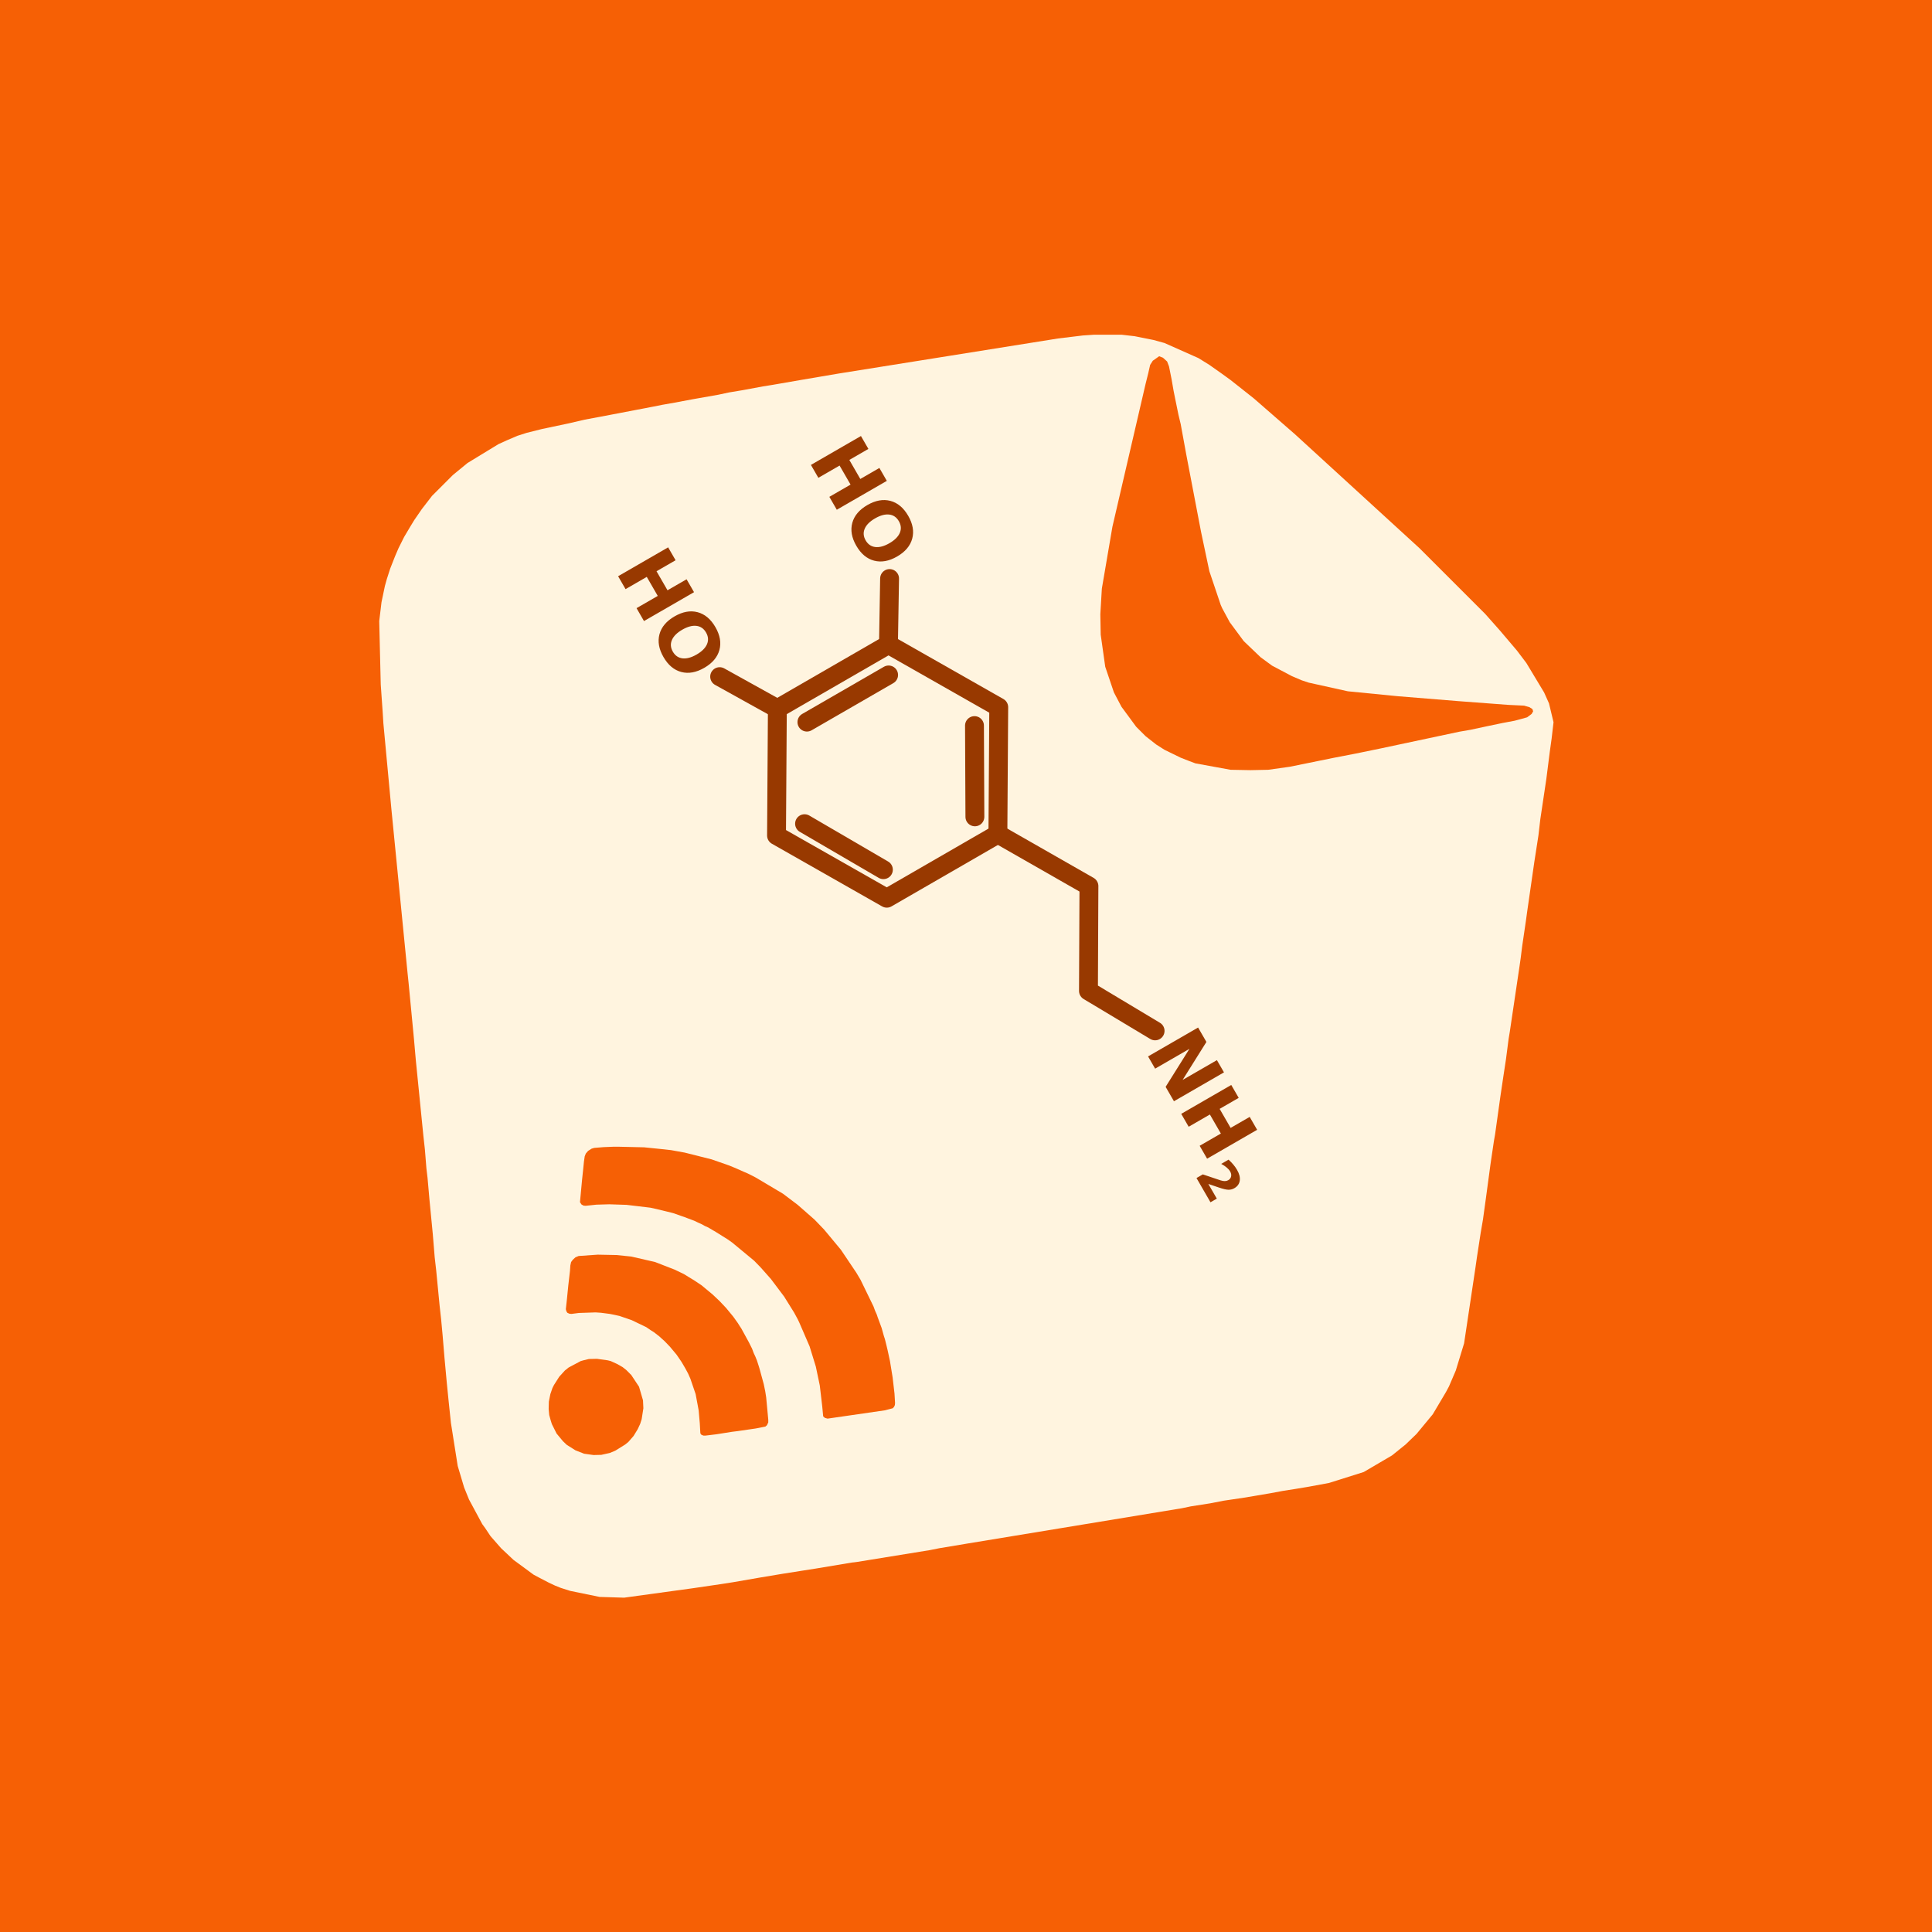
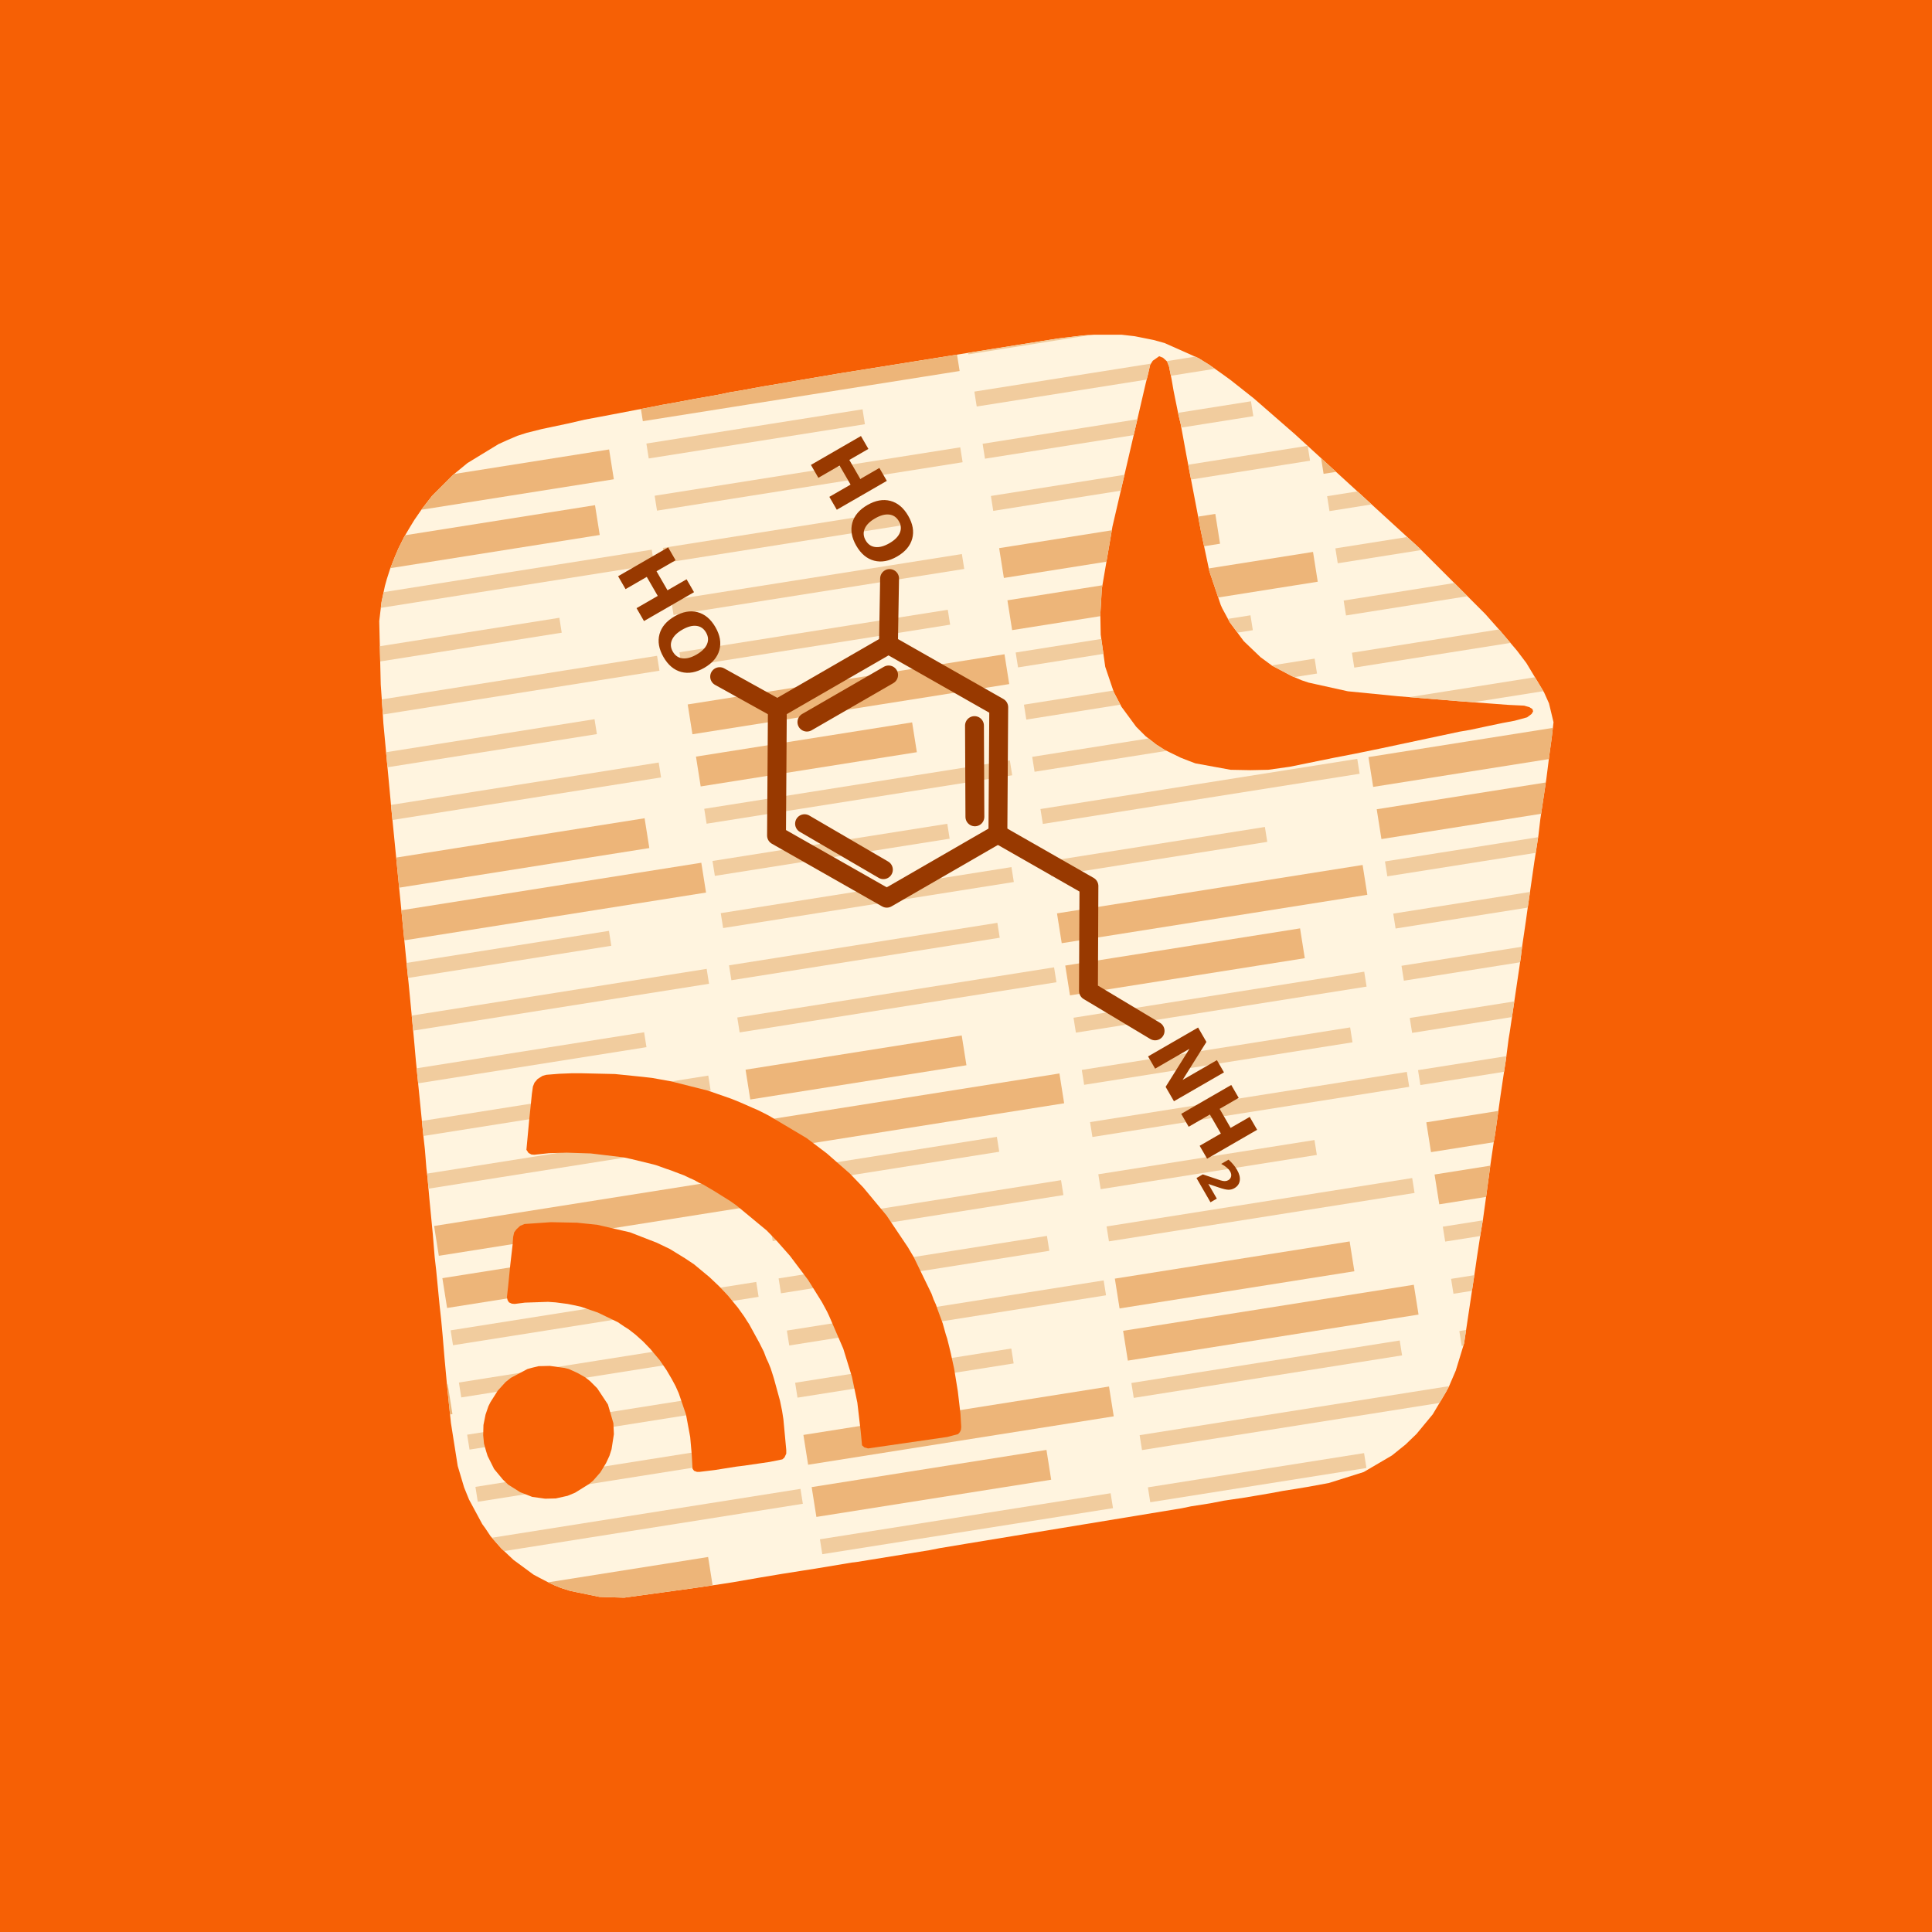
- <svg xmlns="http://www.w3.org/2000/svg" viewBox="0 0 512 512" version="1.1" id="svg7">
-   <defs id="defs7" />
+ <svg xmlns="http://www.w3.org/2000/svg" viewBox="0 0 512 512" version="1.1" id="svg177">
  <rect width="512" height="512" fill="#f66005" id="rect1" />
  <path fill="#fff4df" fill-rule="evenodd" d="M287.0,88.9 290.0,88.7 297.2,88.7 300.7,89.1 305.7,90.1 308.6,90.9 317.6,94.9 320.5,96.7 323.9,99.1 326.1,100.7 327.5,101.8 332.3,105.6 343.2,115.1 376.2,145.3 393.6,162.7 397.5,167.1 402.0,172.4 404.5,175.7 409.2,183.5 410.5,186.4 411.7,191.4 411.2,195.7 410.7,199.3 409.8,206.4 408.2,217.1 407.7,221.4 406.6,228.5 404.7,241.7 404.4,243.9 403.4,250.7 403.0,253.9 402.7,256.0 400.1,273.5 399.8,275.3 399.1,280.7 398.4,285.3 397.6,290.7 396.2,300.7 395.9,302.4 395.0,308.5 393.8,317.4 393.0,323.2 392.4,326.7 391.4,333.2 391.0,336.0 388.0,356.0 385.8,363.2 384.9,365.3 384.0,367.4 383.2,368.9 379.7,374.8 375.4,380.0 372.5,382.8 368.9,385.7 361.4,390.1 352.2,393.0 346.8,394.0 343.2,394.6 340.0,395.1 336.8,395.7 329.7,396.9 324.3,397.7 320.7,398.4 315.6,399.2 313.2,399.7 256.1,409.1 248.9,410.3 246.4,410.8 227.3,413.9 225.7,414.1 216.1,415.7 212.9,416.2 207.2,417.1 201.8,418.0 194.3,419.3 191.1,419.8 183.6,420.9 165.4,423.4 158.9,423.2 151.1,421.6 148.6,420.8 147.1,420.2 145.4,419.4 142.9,418.1 141.4,417.3 136.1,413.4 132.8,410.3 130.0,407.1 128.6,405.0 127.8,403.9 124.3,397.4 123.0,394.2 121.3,388.5 119.5,377.1 118.9,371.4 118.4,366.4 117.8,359.9 117.3,353.9 116.9,349.6 116.5,346.0 115.6,336.7 115.2,333.2 114.7,327.1 113.8,317.8 113.3,312.1 113.0,309.6 112.6,304.6 112.2,301.0 110.2,281.0 109.7,275.3 109.5,273.2 108.3,260.7 108.0,257.8 103.7,214.2 103.3,209.9 101.6,191.7 101.4,188.5 100.9,181.4 100.5,164.6 101.1,159.6 102.0,155.3 102.5,153.5 103.4,150.7 104.7,147.4 105.6,145.3 106.5,143.5 107.1,142.3 108.7,139.6 109.8,137.8 111.8,134.9 114.5,131.4 120.0,125.9 123.9,122.7 132.1,117.7 134.3,116.7 137.1,115.5 139.6,114.7 143.6,113.7 150.7,112.2 155.0,111.2 159.3,110.4 168.2,108.7 172.9,107.8 175.4,107.3 178.8,106.7 180.4,106.4 183.6,105.8 190.4,104.6 193.2,104.0 196.8,103.4 202.2,102.4 204.7,102.0 212.2,100.7 217.5,99.8 222.2,99.0 280.4,89.7 287.0,88.9 287.0,88.9Z M307.2,94.4 305.5,95.6 304.8,96.7 304.3,98.9 303.6,101.7 294.8,139.6 292.0,156.0 291.6,162.8 291.7,168.2 292.9,176.7 292.9,176.7 295.2,183.5 297.2,187.3 301.1,192.6 303.6,195.1 306.4,197.3 308.6,198.7 312.9,200.8 315.2,201.7 316.8,202.3 326.1,204.0 331.4,204.1 336.1,204.0 341.8,203.2 353.6,200.8 359.3,199.7 366.1,198.3 386.8,193.9 389.7,193.4 393.9,192.5 398.2,191.6 401.4,191.0 404.7,190.1 405.9,189.2 406.3,188.5 406.1,187.9 405.3,187.4 403.9,187.0 399.7,186.8 386.4,185.8 370.4,184.5 357.2,183.2 346.8,180.9 345.0,180.3 342.4,179.2 337.1,176.4 334.1,174.2 329.6,169.9 325.9,164.9 323.9,161.2 323.5,160.3 320.5,151.4 318.3,141.0 314.4,120.6 312.9,112.4 312.3,109.9 311.4,105.5 311.0,103.5 310.5,100.6 309.8,97.1 309.3,95.8 308.2,94.8 307.2,94.4 307.2,94.4Z" id="path1" />
-   <g transform="translate(250 234) rotate(60) translate(-243 -232)" id="g7">
-     <g fill="none" stroke="#983900" stroke-width="5" stroke-linecap="round" stroke-linejoin="round" id="g4">
-       <path d="M210 196 L239 213 V247 L210 264 L181 247 V213 Z" id="path2" />
-       <path d="M211 204 L232 216 M232 244 L211 256 M188 242 V217" id="path3" />
-       <path d="M181 213 L166 204 M181 247 L166 256 M239 213 L263 199 L287 213 L305 203" id="path4" />
+   <defs id="defs2">
+     <clipPath id="paper">
+       <path clip-rule="evenodd" d="M287.0,88.9 290.0,88.7 297.2,88.7 300.7,89.1 305.7,90.1 308.6,90.9 317.6,94.9 320.5,96.7 323.9,99.1 326.1,100.7 327.5,101.8 332.3,105.6 343.2,115.1 376.2,145.3 393.6,162.7 397.5,167.1 402.0,172.4 404.5,175.7 409.2,183.5 410.5,186.4 411.7,191.4 411.2,195.7 410.7,199.3 409.8,206.4 408.2,217.1 407.7,221.4 406.6,228.5 404.7,241.7 404.4,243.9 403.4,250.7 403.0,253.9 402.7,256.0 400.1,273.5 399.8,275.3 399.1,280.7 398.4,285.3 397.6,290.7 396.2,300.7 395.9,302.4 395.0,308.5 393.8,317.4 393.0,323.2 392.4,326.7 391.4,333.2 391.0,336.0 388.0,356.0 385.8,363.2 384.9,365.3 384.0,367.4 383.2,368.9 379.7,374.8 375.4,380.0 372.5,382.8 368.9,385.7 361.4,390.1 352.2,393.0 346.8,394.0 343.2,394.6 340.0,395.1 336.8,395.7 329.7,396.9 324.3,397.7 320.7,398.4 315.6,399.2 313.2,399.7 256.1,409.1 248.9,410.3 246.4,410.8 227.3,413.9 225.7,414.1 216.1,415.7 212.9,416.2 207.2,417.1 201.8,418.0 194.3,419.3 191.1,419.8 183.6,420.9 165.4,423.4 158.9,423.2 151.1,421.6 148.6,420.8 147.1,420.2 145.4,419.4 142.9,418.1 141.4,417.3 136.1,413.4 132.8,410.3 130.0,407.1 128.6,405.0 127.8,403.9 124.3,397.4 123.0,394.2 121.3,388.5 119.5,377.1 118.9,371.4 118.4,366.4 117.8,359.9 117.3,353.9 116.9,349.6 116.5,346.0 115.6,336.7 115.2,333.2 114.7,327.1 113.8,317.8 113.3,312.1 113.0,309.6 112.6,304.6 112.2,301.0 110.2,281.0 109.7,275.3 109.5,273.2 108.3,260.7 108.0,257.8 103.7,214.2 103.3,209.9 101.6,191.7 101.4,188.5 100.9,181.4 100.5,164.6 101.1,159.6 102.0,155.3 102.5,153.5 103.4,150.7 104.7,147.4 105.6,145.3 106.5,143.5 107.1,142.3 108.7,139.6 109.8,137.8 111.8,134.9 114.5,131.4 120.0,125.9 123.9,122.7 132.1,117.7 134.3,116.7 137.1,115.5 139.6,114.7 143.6,113.7 150.7,112.2 155.0,111.2 159.3,110.4 168.2,108.7 172.9,107.8 175.4,107.3 178.8,106.7 180.4,106.4 183.6,105.8 190.4,104.6 193.2,104.0 196.8,103.4 202.2,102.4 204.7,102.0 212.2,100.7 217.5,99.8 222.2,99.0 280.4,89.7 287.0,88.9 287.0,88.9Z M307.2,94.4 305.5,95.6 304.8,96.7 304.3,98.9 303.6,101.7 294.8,139.6 292.0,156.0 291.6,162.8 291.7,168.2 292.9,176.7 292.9,176.7 295.2,183.5 297.2,187.3 301.1,192.6 303.6,195.1 306.4,197.3 308.6,198.7 312.9,200.8 315.2,201.7 316.8,202.3 326.1,204.0 331.4,204.1 336.1,204.0 341.8,203.2 353.6,200.8 359.3,199.7 366.1,198.3 386.8,193.9 389.7,193.4 393.9,192.5 398.2,191.6 401.4,191.0 404.7,190.1 405.9,189.2 406.3,188.5 406.1,187.9 405.3,187.4 403.9,187.0 399.7,186.8 386.4,185.8 370.4,184.5 357.2,183.2 346.8,180.9 345.0,180.3 342.4,179.2 337.1,176.4 334.1,174.2 329.6,169.9 325.9,164.9 323.9,161.2 323.5,160.3 320.5,151.4 318.3,141.0 314.4,120.6 312.9,112.4 312.3,109.9 311.4,105.5 311.0,103.5 310.5,100.6 309.8,97.1 309.3,95.8 308.2,94.8 307.2,94.4 307.2,94.4Z" id="path2" />
+     </clipPath>
+   </defs>
+   <g clip-path="url(#paper)" id="g172">
+     <g transform="rotate(-9 256 256)" id="g171">
+       <rect x="18" y="36" width="82" height="8" fill="#edb579" id="rect2" />
+       <rect x="18" y="50" width="63" height="8" fill="#edb579" id="rect3" />
+       <rect x="18" y="64" width="78" height="4" fill="#f1cc9e" id="rect4" />
+       <rect x="18" y="78" width="72" height="4" fill="#f1cc9e" id="rect5" />
+       <rect x="18" y="92" width="85" height="4" fill="#f1cc9e" id="rect6" />
+       <rect x="18" y="106" width="58" height="4" fill="#f1cc9e" id="rect7" />
+       <rect x="18" y="120" width="82" height="4" fill="#f1cc9e" id="rect8" />
+       <rect x="18" y="134" width="63" height="8" fill="#edb579" id="rect9" />
+       <rect x="18" y="148" width="78" height="8" fill="#edb579" id="rect10" />
+       <rect x="18" y="162" width="72" height="4" fill="#f1cc9e" id="rect11" />
+       <rect x="18" y="176" width="85" height="4" fill="#f1cc9e" id="rect12" />
+       <rect x="18" y="190" width="58" height="4" fill="#f1cc9e" id="rect13" />
+       <rect x="18" y="204" width="82" height="4" fill="#f1cc9e" id="rect14" />
+       <rect x="18" y="218" width="63" height="4" fill="#f1cc9e" id="rect15" />
+       <rect x="18" y="232" width="78" height="8" fill="#edb579" id="rect16" />
+       <rect x="18" y="246" width="72" height="8" fill="#edb579" id="rect17" />
+       <rect x="18" y="260" width="85" height="4" fill="#f1cc9e" id="rect18" />
+       <rect x="18" y="274" width="58" height="4" fill="#f1cc9e" id="rect19" />
+       <rect x="18" y="288" width="82" height="4" fill="#f1cc9e" id="rect20" />
+       <rect x="18" y="302" width="63" height="4" fill="#f1cc9e" id="rect21" />
+       <rect x="18" y="316" width="78" height="4" fill="#f1cc9e" id="rect22" />
+       <rect x="18" y="330" width="72" height="8" fill="#edb579" id="rect23" />
+       <rect x="18" y="344" width="85" height="8" fill="#edb579" id="rect24" />
+       <rect x="18" y="358" width="58" height="4" fill="#f1cc9e" id="rect25" />
+       <rect x="18" y="372" width="82" height="4" fill="#f1cc9e" id="rect26" />
+       <rect x="18" y="386" width="63" height="4" fill="#f1cc9e" id="rect27" />
+       <rect x="18" y="400" width="78" height="4" fill="#f1cc9e" id="rect28" />
+       <rect x="18" y="414" width="72" height="4" fill="#f1cc9e" id="rect29" />
+       <rect x="18" y="428" width="85" height="8" fill="#edb579" id="rect30" />
+       <rect x="18" y="442" width="58" height="8" fill="#edb579" id="rect31" />
+       <rect x="18" y="456" width="82" height="4" fill="#f1cc9e" id="rect32" />
+       <rect x="18" y="470" width="63" height="4" fill="#f1cc9e" id="rect33" />
+       <rect x="18" y="484" width="78" height="4" fill="#f1cc9e" id="rect34" />
+       <rect x="18" y="498" width="72" height="4" fill="#f1cc9e" id="rect35" />
+       <rect x="106" y="36" width="72" height="4" fill="#f1cc9e" id="rect36" />
+       <rect x="106" y="50" width="85" height="4" fill="#f1cc9e" id="rect37" />
+       <rect x="106" y="64" width="58" height="4" fill="#f1cc9e" id="rect38" />
+       <rect x="106" y="78" width="82" height="4" fill="#f1cc9e" id="rect39" />
+       <rect x="106" y="92" width="63" height="4" fill="#f1cc9e" id="rect40" />
+       <rect x="106" y="106" width="78" height="8" fill="#edb579" id="rect41" />
+       <rect x="106" y="120" width="72" height="8" fill="#edb579" id="rect42" />
+       <rect x="106" y="134" width="85" height="4" fill="#f1cc9e" id="rect43" />
+       <rect x="106" y="148" width="58" height="4" fill="#f1cc9e" id="rect44" />
+       <rect x="106" y="162" width="82" height="4" fill="#f1cc9e" id="rect45" />
+       <rect x="106" y="176" width="63" height="4" fill="#f1cc9e" id="rect46" />
+       <rect x="106" y="190" width="78" height="4" fill="#f1cc9e" id="rect47" />
+       <rect x="106" y="204" width="72" height="8" fill="#edb579" id="rect48" />
+       <rect x="106" y="218" width="85" height="8" fill="#edb579" id="rect49" />
+       <rect x="106" y="232" width="58" height="4" fill="#f1cc9e" id="rect50" />
+       <rect x="106" y="246" width="82" height="4" fill="#f1cc9e" id="rect51" />
+       <rect x="106" y="260" width="63" height="4" fill="#f1cc9e" id="rect52" />
+       <rect x="106" y="274" width="78" height="4" fill="#f1cc9e" id="rect53" />
+       <rect x="106" y="288" width="72" height="4" fill="#f1cc9e" id="rect54" />
+       <rect x="106" y="302" width="85" height="8" fill="#edb579" id="rect55" />
+       <rect x="106" y="316" width="58" height="8" fill="#edb579" id="rect56" />
+       <rect x="106" y="330" width="82" height="4" fill="#f1cc9e" id="rect57" />
+       <rect x="106" y="344" width="63" height="4" fill="#f1cc9e" id="rect58" />
+       <rect x="106" y="358" width="78" height="4" fill="#f1cc9e" id="rect59" />
+       <rect x="106" y="372" width="72" height="4" fill="#f1cc9e" id="rect60" />
+       <rect x="106" y="386" width="85" height="4" fill="#f1cc9e" id="rect61" />
+       <rect x="106" y="400" width="58" height="8" fill="#edb579" id="rect62" />
+       <rect x="106" y="414" width="82" height="8" fill="#edb579" id="rect63" />
+       <rect x="106" y="428" width="63" height="4" fill="#f1cc9e" id="rect64" />
+       <rect x="106" y="442" width="78" height="4" fill="#f1cc9e" id="rect65" />
+       <rect x="106" y="456" width="72" height="4" fill="#f1cc9e" id="rect66" />
+       <rect x="106" y="470" width="85" height="4" fill="#f1cc9e" id="rect67" />
+       <rect x="106" y="484" width="58" height="4" fill="#f1cc9e" id="rect68" />
+       <rect x="106" y="498" width="82" height="8" fill="#edb579" id="rect69" />
+       <rect x="194" y="36" width="82" height="4" fill="#f1cc9e" id="rect70" />
+       <rect x="194" y="50" width="63" height="4" fill="#f1cc9e" id="rect71" />
+       <rect x="194" y="64" width="78" height="4" fill="#f1cc9e" id="rect72" />
+       <rect x="194" y="78" width="72" height="8" fill="#edb579" id="rect73" />
+       <rect x="194" y="92" width="85" height="8" fill="#edb579" id="rect74" />
+       <rect x="194" y="106" width="58" height="4" fill="#f1cc9e" id="rect75" />
+       <rect x="194" y="120" width="82" height="4" fill="#f1cc9e" id="rect76" />
+       <rect x="194" y="134" width="63" height="4" fill="#f1cc9e" id="rect77" />
+       <rect x="194" y="148" width="78" height="4" fill="#f1cc9e" id="rect78" />
+       <rect x="194" y="162" width="72" height="4" fill="#f1cc9e" id="rect79" />
+       <rect x="194" y="176" width="85" height="8" fill="#edb579" id="rect80" />
+       <rect x="194" y="190" width="58" height="8" fill="#edb579" id="rect81" />
+       <rect x="194" y="204" width="82" height="4" fill="#f1cc9e" id="rect82" />
+       <rect x="194" y="218" width="63" height="4" fill="#f1cc9e" id="rect83" />
+       <rect x="194" y="232" width="78" height="4" fill="#f1cc9e" id="rect84" />
+       <rect x="194" y="246" width="72" height="4" fill="#f1cc9e" id="rect85" />
+       <rect x="194" y="260" width="85" height="4" fill="#f1cc9e" id="rect86" />
+       <rect x="194" y="274" width="58" height="8" fill="#edb579" id="rect87" />
+       <rect x="194" y="288" width="82" height="8" fill="#edb579" id="rect88" />
+       <rect x="194" y="302" width="63" height="4" fill="#f1cc9e" id="rect89" />
+       <rect x="194" y="316" width="78" height="4" fill="#f1cc9e" id="rect90" />
+       <rect x="194" y="330" width="72" height="4" fill="#f1cc9e" id="rect91" />
+       <rect x="194" y="344" width="85" height="4" fill="#f1cc9e" id="rect92" />
+       <rect x="194" y="358" width="58" height="4" fill="#f1cc9e" id="rect93" />
+       <rect x="194" y="372" width="82" height="8" fill="#edb579" id="rect94" />
+       <rect x="194" y="386" width="63" height="8" fill="#edb579" id="rect95" />
+       <rect x="194" y="400" width="78" height="4" fill="#f1cc9e" id="rect96" />
+       <rect x="194" y="414" width="72" height="4" fill="#f1cc9e" id="rect97" />
+       <rect x="194" y="428" width="85" height="4" fill="#f1cc9e" id="rect98" />
+       <rect x="194" y="442" width="58" height="4" fill="#f1cc9e" id="rect99" />
+       <rect x="194" y="456" width="82" height="4" fill="#f1cc9e" id="rect100" />
+       <rect x="194" y="470" width="63" height="8" fill="#edb579" id="rect101" />
+       <rect x="194" y="484" width="78" height="8" fill="#edb579" id="rect102" />
+       <rect x="194" y="498" width="72" height="4" fill="#f1cc9e" id="rect103" />
+       <rect x="282" y="36" width="72" height="4" fill="#f1cc9e" id="rect104" />
+       <rect x="282" y="50" width="85" height="8" fill="#edb579" id="rect105" />
+       <rect x="282" y="64" width="58" height="8" fill="#edb579" id="rect106" />
+       <rect x="282" y="78" width="82" height="4" fill="#f1cc9e" id="rect107" />
+       <rect x="282" y="92" width="63" height="4" fill="#f1cc9e" id="rect108" />
+       <rect x="282" y="106" width="78" height="4" fill="#f1cc9e" id="rect109" />
+       <rect x="282" y="120" width="72" height="4" fill="#f1cc9e" id="rect110" />
+       <rect x="282" y="134" width="85" height="4" fill="#f1cc9e" id="rect111" />
+       <rect x="282" y="148" width="58" height="8" fill="#edb579" id="rect112" />
+       <rect x="282" y="162" width="82" height="8" fill="#edb579" id="rect113" />
+       <rect x="282" y="176" width="63" height="4" fill="#f1cc9e" id="rect114" />
+       <rect x="282" y="190" width="78" height="4" fill="#f1cc9e" id="rect115" />
+       <rect x="282" y="204" width="72" height="4" fill="#f1cc9e" id="rect116" />
+       <rect x="282" y="218" width="85" height="4" fill="#f1cc9e" id="rect117" />
+       <rect x="282" y="232" width="58" height="4" fill="#f1cc9e" id="rect118" />
+       <rect x="282" y="246" width="82" height="8" fill="#edb579" id="rect119" />
+       <rect x="282" y="260" width="63" height="8" fill="#edb579" id="rect120" />
+       <rect x="282" y="274" width="78" height="4" fill="#f1cc9e" id="rect121" />
+       <rect x="282" y="288" width="72" height="4" fill="#f1cc9e" id="rect122" />
+       <rect x="282" y="302" width="85" height="4" fill="#f1cc9e" id="rect123" />
+       <rect x="282" y="316" width="58" height="4" fill="#f1cc9e" id="rect124" />
+       <rect x="282" y="330" width="82" height="4" fill="#f1cc9e" id="rect125" />
+       <rect x="282" y="344" width="63" height="8" fill="#edb579" id="rect126" />
+       <rect x="282" y="358" width="78" height="8" fill="#edb579" id="rect127" />
+       <rect x="282" y="372" width="72" height="4" fill="#f1cc9e" id="rect128" />
+       <rect x="282" y="386" width="85" height="4" fill="#f1cc9e" id="rect129" />
+       <rect x="282" y="400" width="58" height="4" fill="#f1cc9e" id="rect130" />
+       <rect x="282" y="414" width="82" height="4" fill="#f1cc9e" id="rect131" />
+       <rect x="282" y="428" width="63" height="4" fill="#f1cc9e" id="rect132" />
+       <rect x="282" y="442" width="78" height="8" fill="#edb579" id="rect133" />
+       <rect x="282" y="456" width="72" height="8" fill="#edb579" id="rect134" />
+       <rect x="282" y="470" width="85" height="4" fill="#f1cc9e" id="rect135" />
+       <rect x="282" y="484" width="58" height="4" fill="#f1cc9e" id="rect136" />
+       <rect x="282" y="498" width="82" height="4" fill="#f1cc9e" id="rect137" />
+       <rect x="370" y="36" width="82" height="8" fill="#edb579" id="rect138" />
+       <rect x="370" y="50" width="63" height="4" fill="#f1cc9e" id="rect139" />
+       <rect x="370" y="64" width="78" height="4" fill="#f1cc9e" id="rect140" />
+       <rect x="370" y="78" width="72" height="4" fill="#f1cc9e" id="rect141" />
+       <rect x="370" y="92" width="85" height="4" fill="#f1cc9e" id="rect142" />
+       <rect x="370" y="106" width="58" height="4" fill="#f1cc9e" id="rect143" />
+       <rect x="370" y="120" width="82" height="8" fill="#edb579" id="rect144" />
+       <rect x="370" y="134" width="63" height="8" fill="#edb579" id="rect145" />
+       <rect x="370" y="148" width="78" height="4" fill="#f1cc9e" id="rect146" />
+       <rect x="370" y="162" width="72" height="4" fill="#f1cc9e" id="rect147" />
+       <rect x="370" y="176" width="85" height="4" fill="#f1cc9e" id="rect148" />
+       <rect x="370" y="190" width="58" height="4" fill="#f1cc9e" id="rect149" />
+       <rect x="370" y="204" width="82" height="4" fill="#f1cc9e" id="rect150" />
+       <rect x="370" y="218" width="63" height="8" fill="#edb579" id="rect151" />
+       <rect x="370" y="232" width="78" height="8" fill="#edb579" id="rect152" />
+       <rect x="370" y="246" width="72" height="4" fill="#f1cc9e" id="rect153" />
+       <rect x="370" y="260" width="85" height="4" fill="#f1cc9e" id="rect154" />
+       <rect x="370" y="274" width="58" height="4" fill="#f1cc9e" id="rect155" />
+       <rect x="370" y="288" width="82" height="4" fill="#f1cc9e" id="rect156" />
+       <rect x="370" y="302" width="63" height="4" fill="#f1cc9e" id="rect157" />
+       <rect x="370" y="316" width="78" height="8" fill="#edb579" id="rect158" />
+       <rect x="370" y="330" width="72" height="8" fill="#edb579" id="rect159" />
+       <rect x="370" y="344" width="85" height="4" fill="#f1cc9e" id="rect160" />
+       <rect x="370" y="358" width="58" height="4" fill="#f1cc9e" id="rect161" />
+       <rect x="370" y="372" width="82" height="4" fill="#f1cc9e" id="rect162" />
+       <rect x="370" y="386" width="63" height="4" fill="#f1cc9e" id="rect163" />
+       <rect x="370" y="400" width="78" height="4" fill="#f1cc9e" id="rect164" />
+       <rect x="370" y="414" width="72" height="8" fill="#edb579" id="rect165" />
+       <rect x="370" y="428" width="85" height="8" fill="#edb579" id="rect166" />
+       <rect x="370" y="442" width="58" height="4" fill="#f1cc9e" id="rect167" />
+       <rect x="370" y="456" width="82" height="4" fill="#f1cc9e" id="rect168" />
+       <rect x="370" y="470" width="63" height="4" fill="#f1cc9e" id="rect169" />
+       <rect x="370" y="484" width="78" height="4" fill="#f1cc9e" id="rect170" />
+       <rect x="370" y="498" width="72" height="4" fill="#f1cc9e" id="rect171" />
    </g>
-     <g fill="#983900" font-family="DejaVu Sans, sans-serif" font-weight="bold" font-size="21" id="g6">
-       <path d="m 129.5,191.691 h 3.948 v 5.834 h 5.824 v -5.834 h 3.948 V 207 h -3.948 v -6.491 h -5.824 V 207 h -3.948 z m 24.568,2.584 q -1.805,0 -2.799,1.333 -0.995,1.333 -0.995,3.753 0,2.41 0.995,3.743 0.995,1.333 2.799,1.333 1.815,0 2.81,-1.333 0.995,-1.333 0.995,-3.743 0,-2.42 -0.995,-3.753 -0.995,-1.333 -2.81,-1.333 z m 0,-2.861 q 3.691,0 5.783,2.112 2.092,2.112 2.092,5.834 0,3.712 -2.092,5.824 -2.092,2.112 -5.783,2.112 -3.681,0 -5.783,-2.112 -2.092,-2.112 -2.092,-5.824 0,-3.722 2.092,-5.834 2.102,-2.112 5.783,-2.112 z" id="text4" style="text-anchor:end" aria-label="HO" />
-       <path d="m 129.5,250.691 h 3.948 v 5.834 h 5.824 v -5.834 h 3.948 V 266 h -3.948 v -6.491 h -5.824 V 266 h -3.948 z m 24.568,2.584 q -1.805,0 -2.799,1.333 -0.995,1.333 -0.995,3.753 0,2.41 0.995,3.743 0.995,1.333 2.799,1.333 1.815,0 2.81,-1.333 0.995,-1.333 0.995,-3.743 0,-2.42 -0.995,-3.753 -0.995,-1.333 -2.81,-1.333 z m 0,-2.861 q 3.691,0 5.783,2.112 2.092,2.112 2.092,5.834 0,3.712 -2.092,5.824 -2.092,2.112 -5.783,2.112 -3.681,0 -5.783,-2.112 -2.092,-2.112 -2.092,-5.824 0,-3.722 2.092,-5.834 2.102,-2.112 5.783,-2.112 z" id="text5" style="text-anchor:end" aria-label="HO" />
-       <g id="text6" aria-label="NH2">
-         <path d="m 309.928,192.691 h 4.409 l 5.568,10.5 v -10.5 h 3.743 V 208 h -4.409 l -5.568,-10.5 V 208 h -3.743 z m 17.575,0 h 3.948 v 5.834 h 5.824 v -5.834 h 3.948 V 208 h -3.948 v -6.491 h -5.824 V 208 h -3.948 z" id="path8" />
-         <path style="font-size:14px" d="m 347.184,211.065 h 4.491 V 213 h -7.417 v -1.935 l 3.726,-3.288 q 0.499,-0.451 0.738,-0.882 0.239,-0.431 0.239,-0.896 0,-0.718 -0.485,-1.155 -0.479,-0.438 -1.278,-0.438 -0.615,0 -1.347,0.267 -0.731,0.26 -1.565,0.779 v -2.242 q 0.889,-0.294 1.757,-0.444 0.868,-0.157 1.702,-0.157 1.832,0 2.844,0.807 1.019,0.807 1.019,2.249 0,0.834 -0.431,1.559 -0.431,0.718 -1.812,1.928 z" id="path9" />
+   </g>
+   <g transform="translate(250 234) rotate(60) translate(-243 -232)" id="g177">
+     <g fill="none" stroke="#983900" stroke-width="5" stroke-linecap="round" stroke-linejoin="round" id="g174">
+       <path d="M210 196 L239 213 V247 L210 264 L181 247 V213 Z" id="path172" />
+       <path d="M211 204 L232 216 M232 244 L211 256 M188 242 V217" id="path173" />
+       <path d="M181 213 L166 204 M181 247 L166 256 M239 213 L263 199 L287 213 L305 203" id="path174" />
+     </g>
+     <g fill="#983900" font-family="DejaVu Sans, sans-serif" font-weight="bold" font-size="21" id="g176">
+       <path d="m 129.5,191.691 h 3.948 v 5.834 h 5.824 v -5.834 h 3.948 V 207 h -3.948 v -6.491 h -5.824 V 207 h -3.948 z m 24.568,2.584 q -1.805,0 -2.799,1.333 -0.995,1.333 -0.995,3.753 0,2.41 0.995,3.743 0.995,1.333 2.799,1.333 1.815,0 2.81,-1.333 0.995,-1.333 0.995,-3.743 0,-2.42 -0.995,-3.753 -0.995,-1.333 -2.81,-1.333 z m 0,-2.861 q 3.691,0 5.783,2.112 2.092,2.112 2.092,5.834 0,3.712 -2.092,5.824 -2.092,2.112 -5.783,2.112 -3.681,0 -5.783,-2.112 -2.092,-2.112 -2.092,-5.824 0,-3.722 2.092,-5.834 2.102,-2.112 5.783,-2.112 z" id="text174" style="text-anchor:end" aria-label="HO" />
+       <path d="m 129.5,250.691 h 3.948 v 5.834 h 5.824 v -5.834 h 3.948 V 266 h -3.948 v -6.491 h -5.824 V 266 h -3.948 z m 24.568,2.584 q -1.805,0 -2.799,1.333 -0.995,1.333 -0.995,3.753 0,2.41 0.995,3.743 0.995,1.333 2.799,1.333 1.815,0 2.81,-1.333 0.995,-1.333 0.995,-3.743 0,-2.42 -0.995,-3.753 -0.995,-1.333 -2.81,-1.333 z m 0,-2.861 q 3.691,0 5.783,2.112 2.092,2.112 2.092,5.834 0,3.712 -2.092,5.824 -2.092,2.112 -5.783,2.112 -3.681,0 -5.783,-2.112 -2.092,-2.112 -2.092,-5.824 0,-3.722 2.092,-5.834 2.102,-2.112 5.783,-2.112 z" id="text175" style="text-anchor:end" aria-label="HO" />
+       <g id="text176" aria-label="NH2">
+         <path d="m 309.928,192.691 h 4.409 l 5.568,10.5 v -10.5 h 3.743 V 208 h -4.409 l -5.568,-10.5 V 208 h -3.743 z m 17.575,0 h 3.948 v 5.834 h 5.824 v -5.834 h 3.948 V 208 h -3.948 v -6.491 h -5.824 V 208 h -3.948 z" id="path178" />
+         <path style="font-size:14px" d="m 347.184,211.065 h 4.491 V 213 h -7.417 v -1.935 l 3.726,-3.288 q 0.499,-0.451 0.738,-0.882 0.239,-0.431 0.239,-0.896 0,-0.718 -0.485,-1.155 -0.479,-0.438 -1.278,-0.438 -0.615,0 -1.347,0.267 -0.731,0.26 -1.565,0.779 v -2.242 q 0.889,-0.294 1.757,-0.444 0.868,-0.157 1.702,-0.157 1.832,0 2.844,0.807 1.019,0.807 1.019,2.249 0,0.834 -0.431,1.559 -0.431,0.718 -1.812,1.928 z" id="path179" />
      </g>
    </g>
  </g>
-   <path transform="translate(70 192) scale(.50)" fill="#f66005" d="M185.0,223.8 180.0,224.0 175.0,224.4 173.6,224.8 171.7,226.0 170.5,227.4 169.9,228.9 169.5,231.7 169.1,235.7 168.5,241.4 167.4,253.2 168.2,254.4 169.3,255.0 170.4,255.1 176.1,254.5 182.9,254.3 192.1,254.6 204.7,256.1 207.9,256.8 216.1,258.8 217.2,259.1 221.1,260.5 222.9,261.1 224.7,261.8 227.9,263.0 230.0,264.0 232.0,264.9 233.6,265.8 235.4,266.6 236.4,267.2 238.1,268.2 239.3,268.9 245.7,272.9 248.1,274.6 259.7,284.2 263.2,287.8 268.6,293.9 275.6,303.2 280.9,311.7 282.9,315.4 283.7,317.1 289.1,329.6 292.4,340.3 294.5,350.3 295.8,361.4 296.3,366.7 297.2,367.5 298.6,367.9 301.4,367.5 329.0,363.5 333.2,362.4 333.9,361.6 334.3,360.7 334.4,359.6 334.1,354.6 333.1,346.0 331.7,337.4 330.4,331.4 329.8,328.9 329.0,325.7 328.5,324.2 327.3,319.9 325.2,314.2 324.7,312.7 323.8,310.7 323.0,308.5 316.1,294.3 315.2,292.8 313.9,290.6 305.7,278.4 296.8,267.7 291.7,262.4 282.8,254.6 275.0,248.7 260.7,240.2 258.8,239.2 256.4,238.0 254.3,237.1 250.7,235.5 249.3,234.9 246.1,233.6 237.2,230.5 222.9,226.9 215.7,225.6 212.2,225.2 201.4,224.1 188.2,223.8 185.0,223.8 185.0,223.8Z M176.8,281.0 166.7,281.7 165.0,282.4 163.6,283.7 162.7,284.9 162.3,286.7 162.1,289.6 161.2,297.4 160.4,305.4 159.9,309.9 160.2,311.0 160.7,311.8 161.8,312.3 162.9,312.4 166.8,311.9 175.7,311.6 178.6,311.8 183.2,312.4 185.7,312.9 188.4,313.5 194.8,315.7 202.5,319.4 205.0,321.1 206.6,322.1 209.3,324.2 212.2,326.8 215.0,329.7 218.6,334.0 221.2,337.8 223.2,341.2 224.7,344.0 225.9,346.7 228.7,354.9 230.3,363.5 230.9,370.3 231.2,375.7 231.8,376.5 232.9,376.9 233.9,376.9 239.7,376.2 247.9,374.9 251.1,374.5 260.7,373.1 265.7,372.1 266.5,371.4 267.2,369.9 267.2,368.5 267.2,368.5 266.1,356.7 265.6,353.5 264.8,349.6 262.5,341.2 262.1,339.9 261.2,337.1 260.3,334.9 259.5,333.2 258.6,330.8 257.8,329.2 256.9,327.4 252.9,320.1 252.1,318.9 251.1,317.3 248.6,313.8 244.8,309.2 241.4,305.6 237.7,302.1 231.8,297.2 228.2,294.8 222.5,291.3 217.5,288.9 207.2,284.9 194.6,282.0 186.8,281.2 176.8,281.0 176.8,281.0Z M172.1,336.3 169.6,336.9 167.8,337.4 161.4,340.8 159.4,342.4 156.4,345.7 153.6,350.1 152.8,351.7 151.7,354.9 150.9,358.9 150.8,362.8 151.1,366.0 151.9,368.9 152.5,370.8 155.0,375.8 158.4,379.9 160.4,381.8 165.0,384.7 169.6,386.5 174.6,387.2 178.7,387.1 183.2,386.1 186.1,384.9 191.4,381.6 193.0,380.3 195.8,377.1 198.0,373.5 199.3,370.7 199.3,370.7 200.1,368.2 201.0,362.4 200.8,358.2 198.7,351.0 194.6,344.8 191.9,342.1 190.0,340.6 188.6,339.8 187.0,338.9 183.7,337.4 182.1,337.0 176.4,336.2 172.1,336.3 172.1,336.3Z" id="path7" />
+   <path transform="translate(24 130) scale(.69)" fill="#f66005" d="M185.0,223.8 180.0,224.0 175.0,224.4 173.6,224.8 171.7,226.0 170.5,227.4 169.9,228.9 169.5,231.7 169.1,235.7 168.5,241.4 167.4,253.2 168.2,254.4 169.3,255.0 170.4,255.1 176.1,254.5 182.9,254.3 192.1,254.6 204.7,256.1 207.9,256.8 216.1,258.8 217.2,259.1 221.1,260.5 222.9,261.1 224.7,261.8 227.9,263.0 230.0,264.0 232.0,264.9 233.6,265.8 235.4,266.6 236.4,267.2 238.1,268.2 239.3,268.9 245.7,272.9 248.1,274.6 259.7,284.2 263.2,287.8 268.6,293.9 275.6,303.2 280.9,311.7 282.9,315.4 283.7,317.1 289.1,329.6 292.4,340.3 294.5,350.3 295.8,361.4 296.3,366.7 297.2,367.5 298.6,367.9 301.4,367.5 329.0,363.5 333.2,362.4 333.9,361.6 334.3,360.7 334.4,359.6 334.1,354.6 333.1,346.0 331.7,337.4 330.4,331.4 329.8,328.9 329.0,325.7 328.5,324.2 327.3,319.9 325.2,314.2 324.7,312.7 323.8,310.7 323.0,308.5 316.1,294.3 315.2,292.8 313.9,290.6 305.7,278.4 296.8,267.7 291.7,262.4 282.8,254.6 275.0,248.7 260.7,240.2 258.8,239.2 256.4,238.0 254.3,237.1 250.7,235.5 249.3,234.9 246.1,233.6 237.2,230.5 222.9,226.9 215.7,225.6 212.2,225.2 201.4,224.1 188.2,223.8 185.0,223.8 185.0,223.8Z M176.8,281.0 166.7,281.7 165.0,282.4 163.6,283.7 162.7,284.9 162.3,286.7 162.1,289.6 161.2,297.4 160.4,305.4 159.9,309.9 160.2,311.0 160.7,311.8 161.8,312.3 162.9,312.4 166.8,311.9 175.7,311.6 178.6,311.8 183.2,312.4 185.7,312.9 188.4,313.5 194.8,315.7 202.5,319.4 205.0,321.1 206.6,322.1 209.3,324.2 212.2,326.8 215.0,329.7 218.6,334.0 221.2,337.8 223.2,341.2 224.7,344.0 225.9,346.7 228.7,354.9 230.3,363.5 230.9,370.3 231.2,375.7 231.8,376.5 232.9,376.9 233.9,376.9 239.7,376.2 247.9,374.9 251.1,374.5 260.7,373.1 265.7,372.1 266.5,371.4 267.2,369.9 267.2,368.5 267.2,368.5 266.1,356.7 265.6,353.5 264.8,349.6 262.5,341.2 262.1,339.9 261.2,337.1 260.3,334.9 259.5,333.2 258.6,330.8 257.8,329.2 256.9,327.4 252.9,320.1 252.1,318.9 251.1,317.3 248.6,313.8 244.8,309.2 241.4,305.6 237.7,302.1 231.8,297.2 228.2,294.8 222.5,291.3 217.5,288.9 207.2,284.9 194.6,282.0 186.8,281.2 176.8,281.0 176.8,281.0Z M172.1,336.3 169.6,336.9 167.8,337.4 161.4,340.8 159.4,342.4 156.4,345.7 153.6,350.1 152.8,351.7 151.7,354.9 150.9,358.9 150.8,362.8 151.1,366.0 151.9,368.9 152.5,370.8 155.0,375.8 158.4,379.9 160.4,381.8 165.0,384.7 169.6,386.5 174.6,387.2 178.7,387.1 183.2,386.1 186.1,384.9 191.4,381.6 193.0,380.3 195.8,377.1 198.0,373.5 199.3,370.7 199.3,370.7 200.1,368.2 201.0,362.4 200.8,358.2 198.7,351.0 194.6,344.8 191.9,342.1 190.0,340.6 188.6,339.8 187.0,338.9 183.7,337.4 182.1,337.0 176.4,336.2 172.1,336.3 172.1,336.3Z" id="path177" />
</svg>
